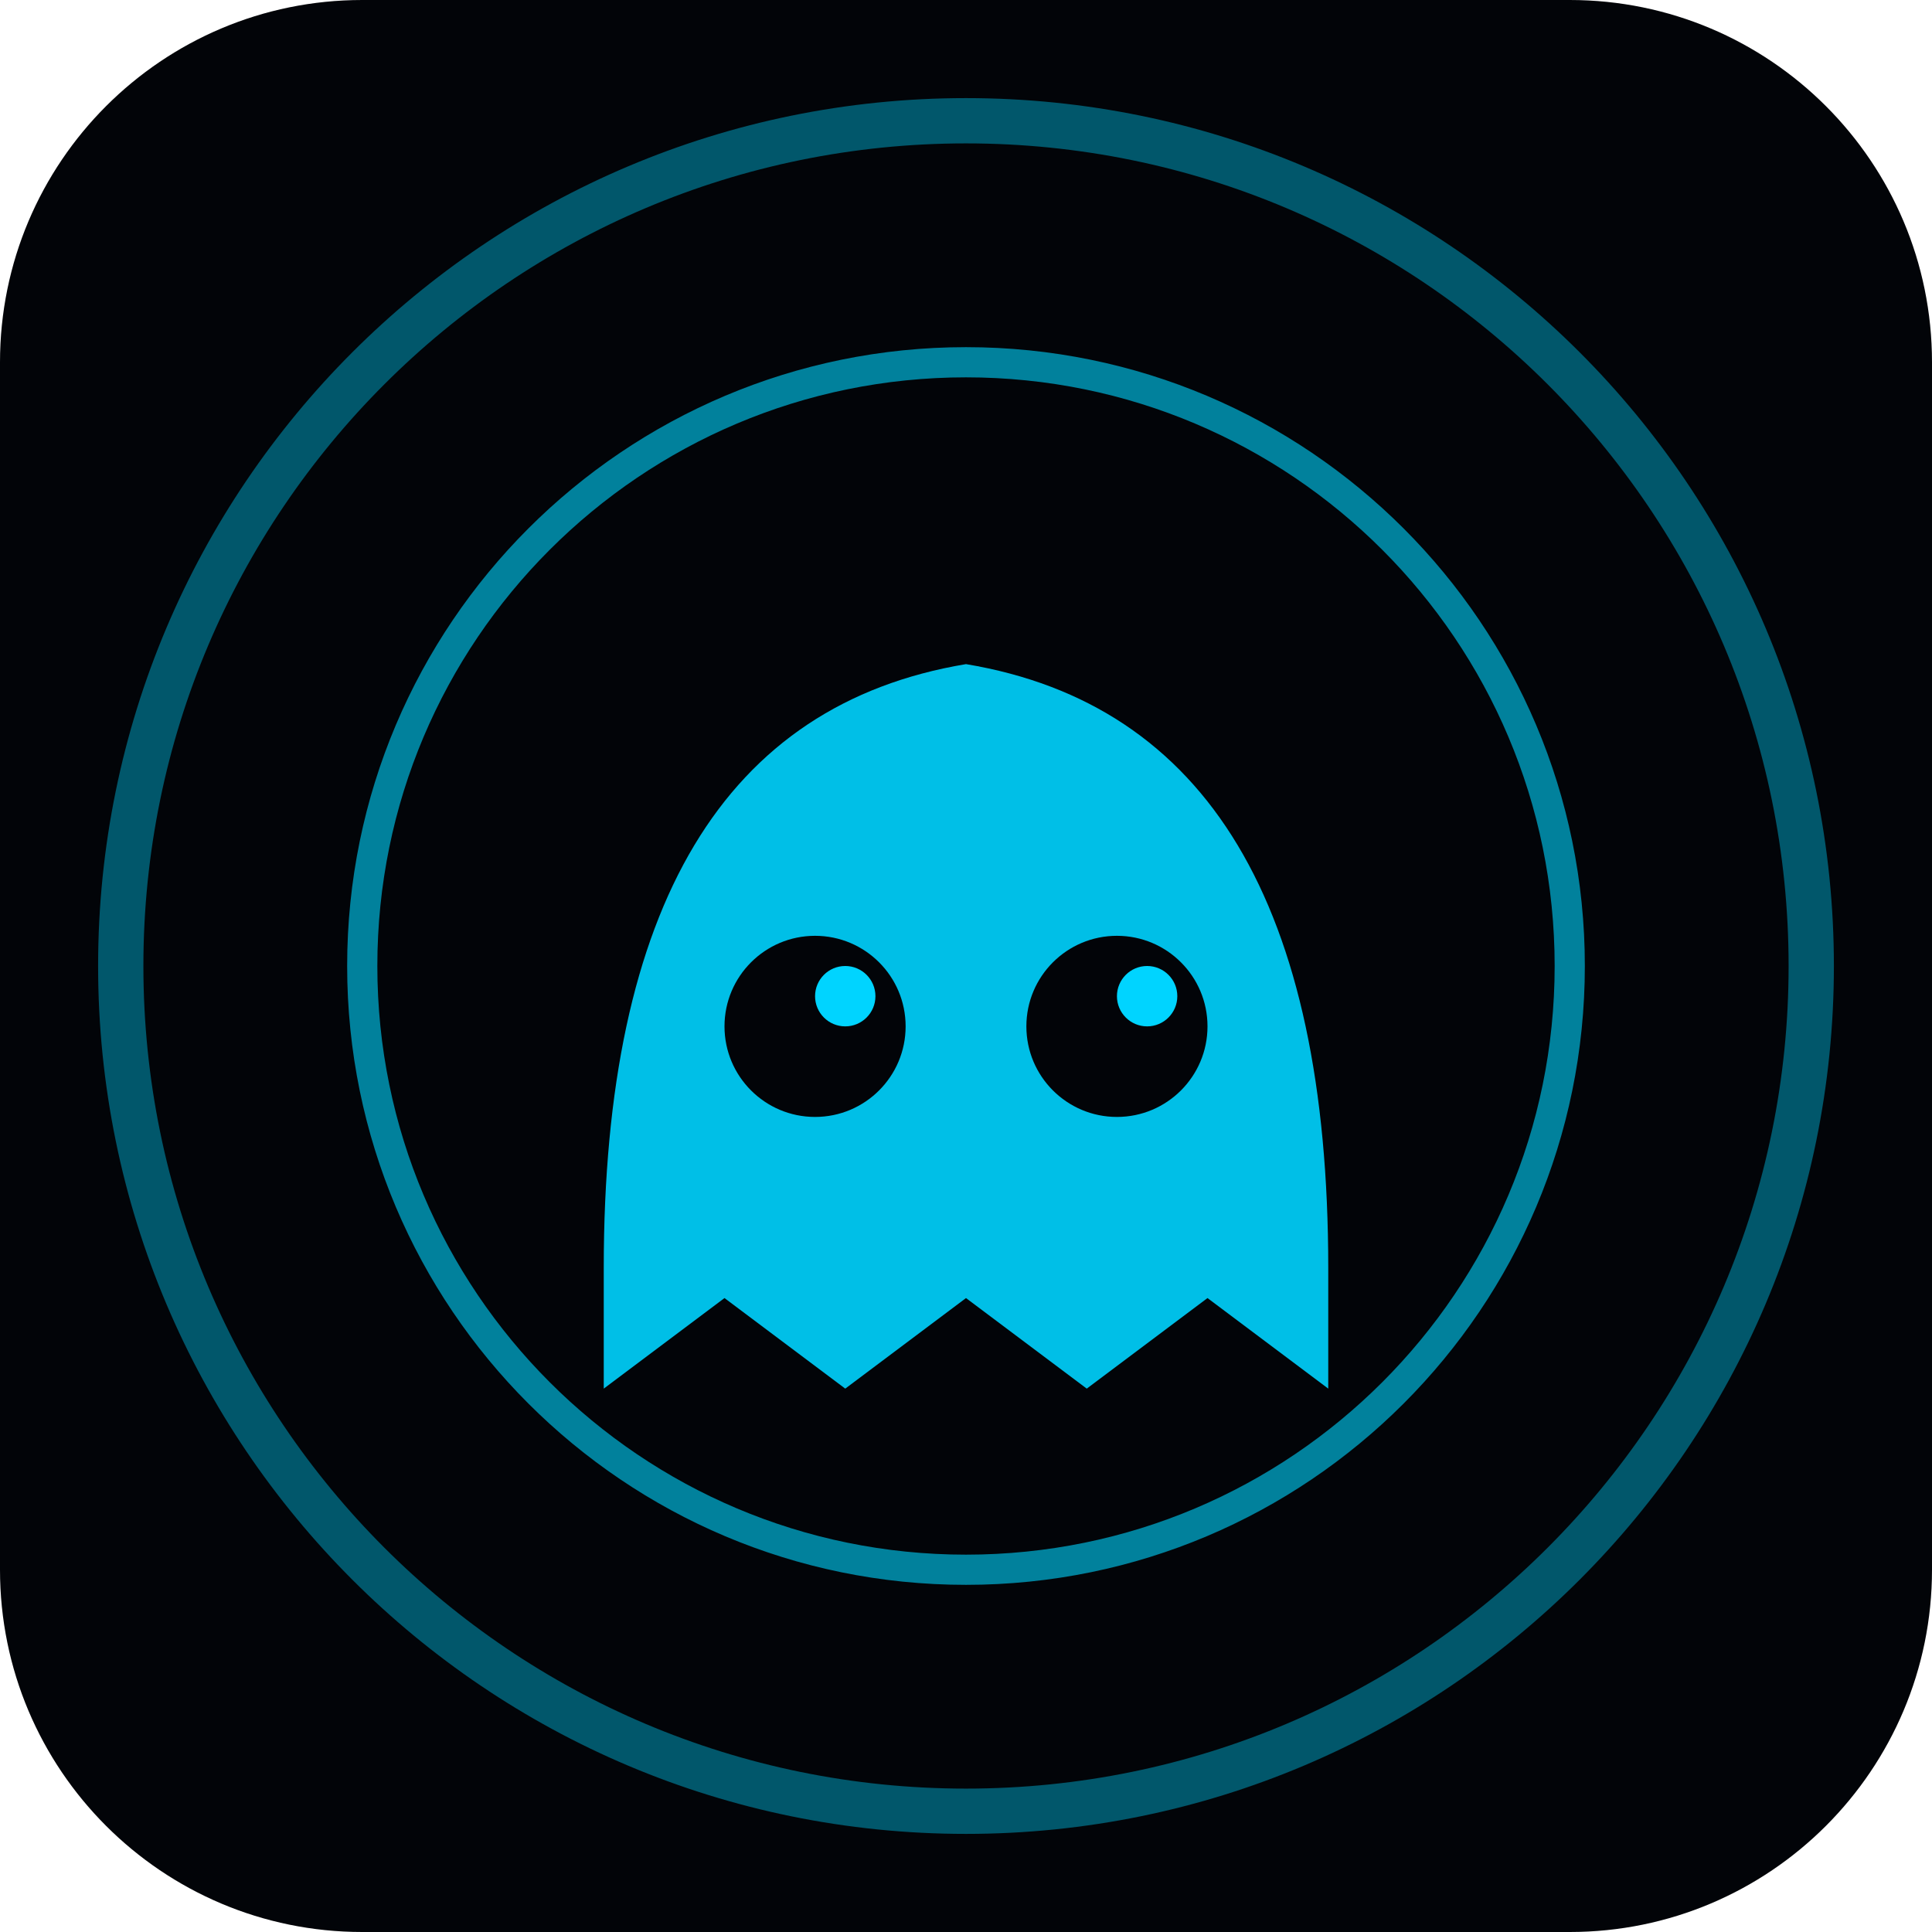
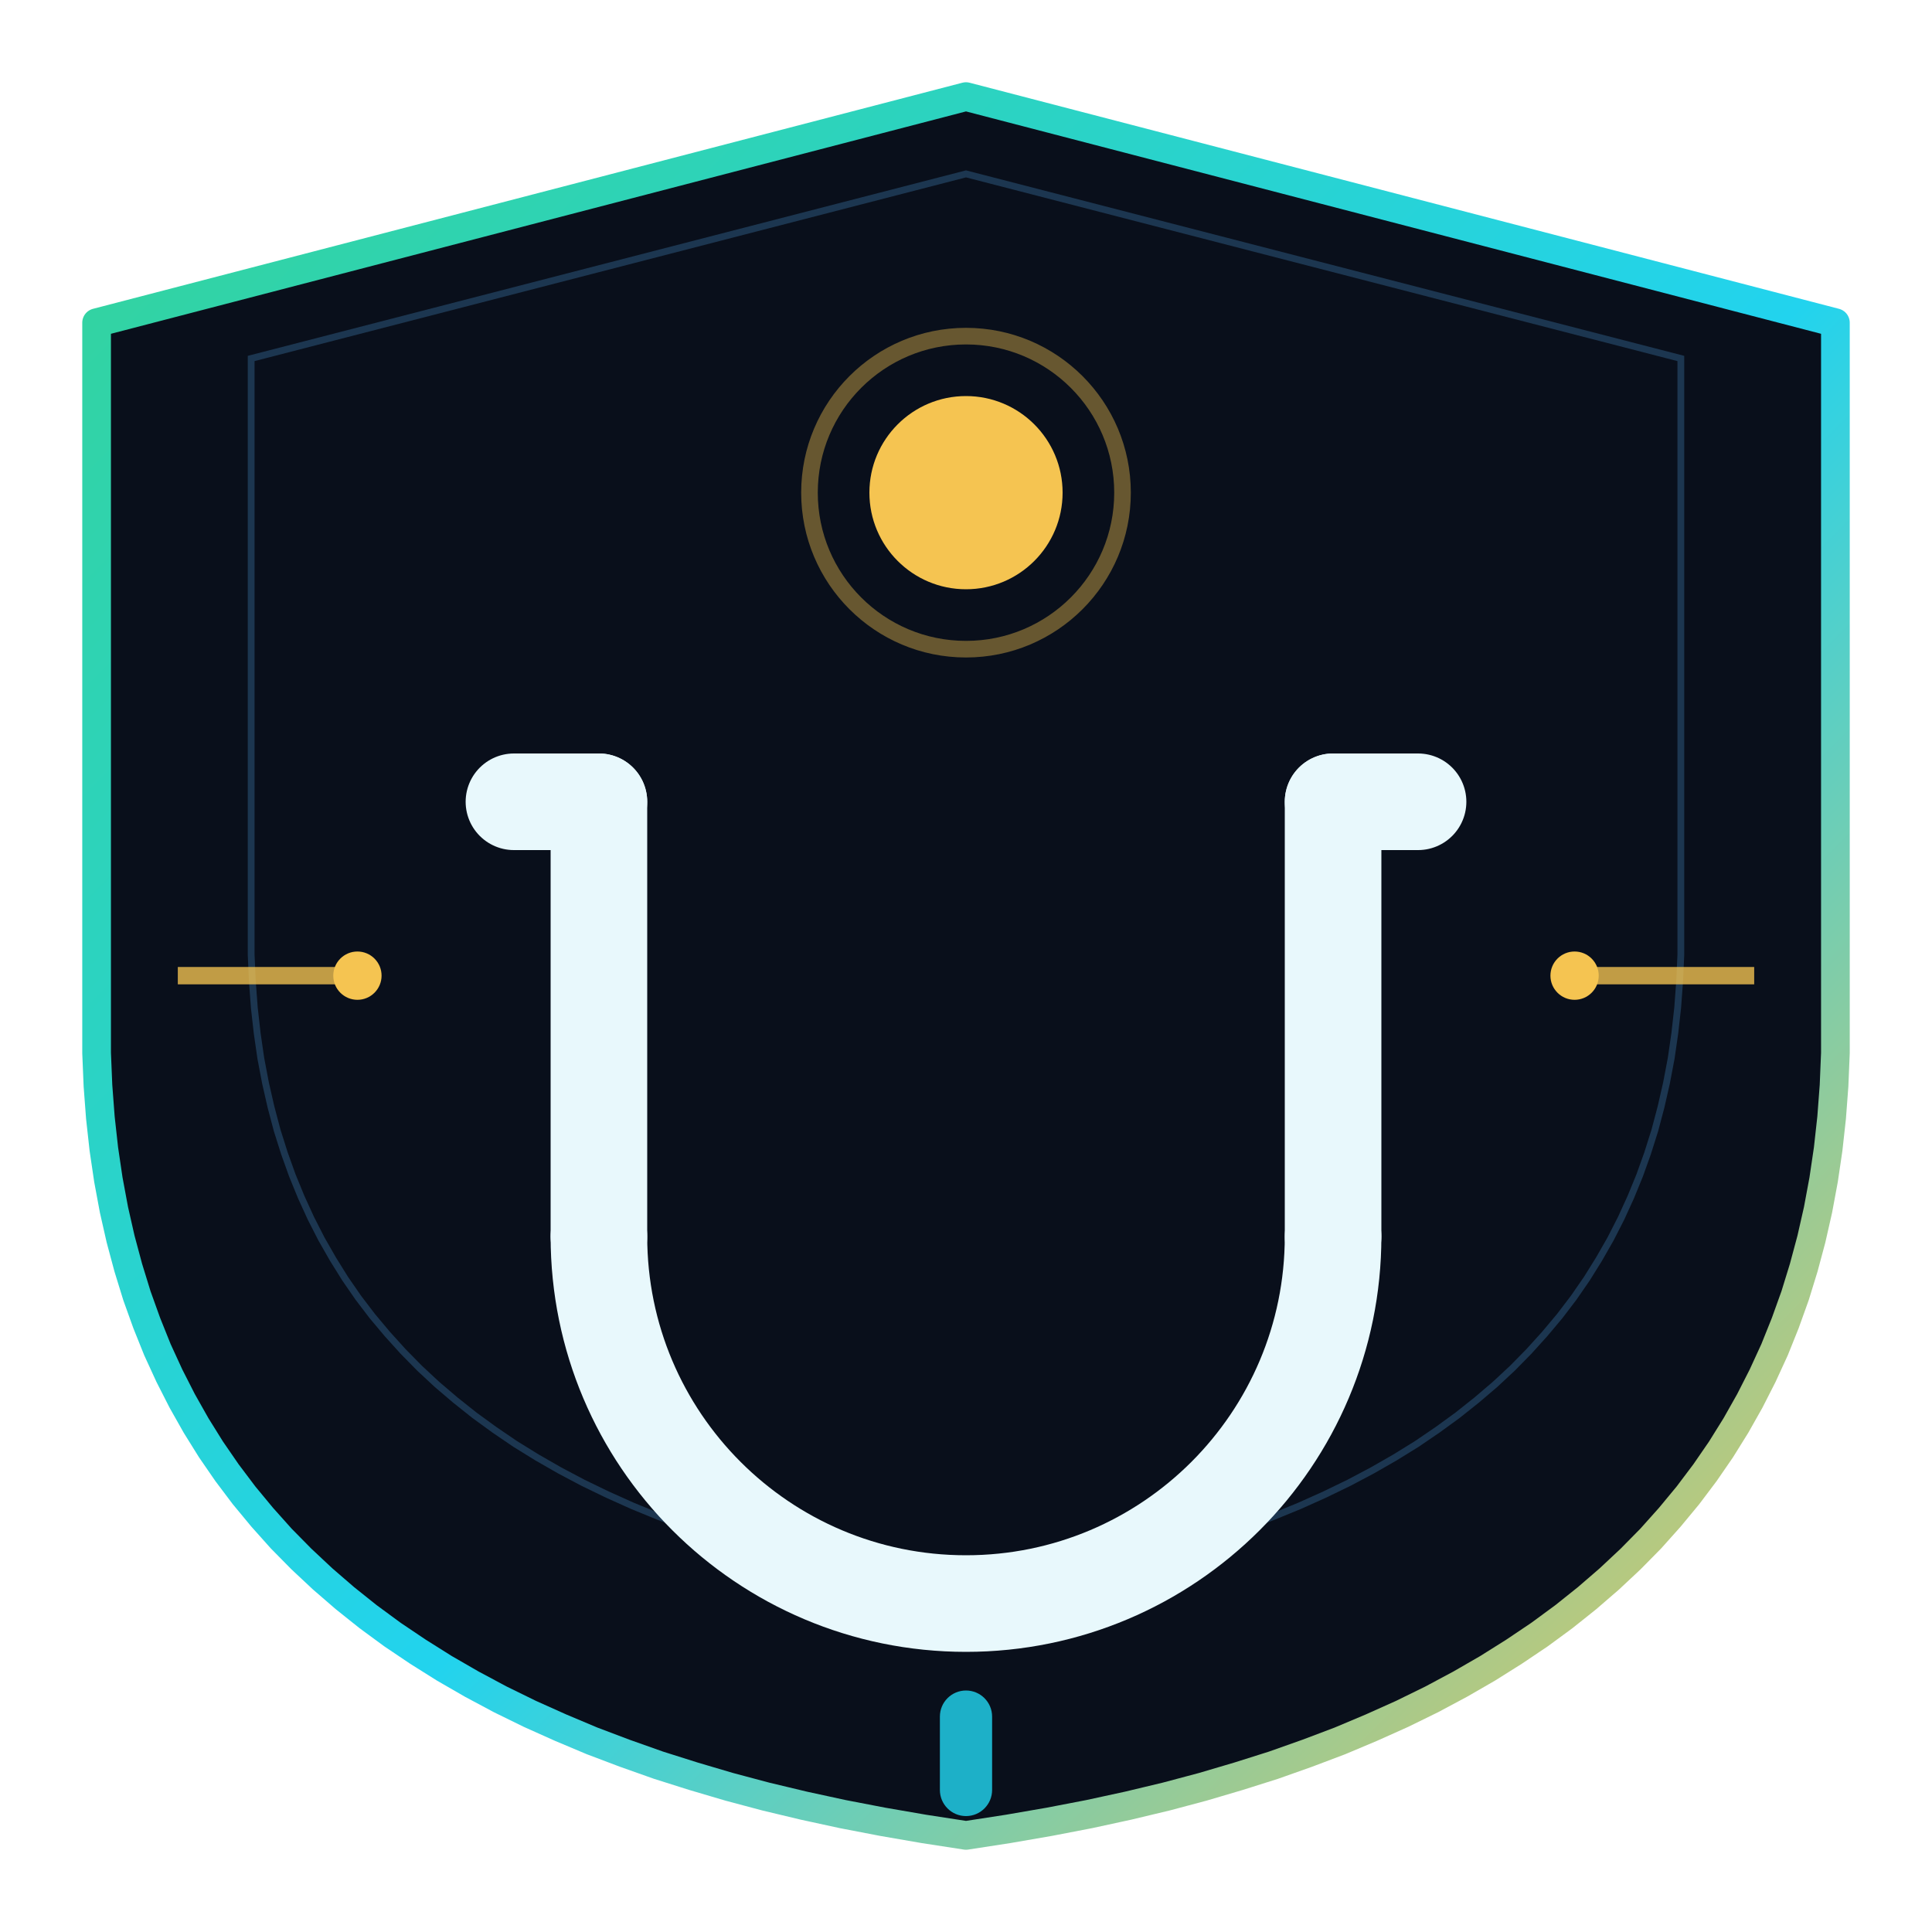
- <svg xmlns="http://www.w3.org/2000/svg" viewBox="0 0 64 64">
-   <rect width="64" height="64" rx="12" fill="#020408" />
-   <circle cx="32" cy="32" r="28" fill="none" stroke="#00d4ff" stroke-width="1.5" opacity="0.4" />
-   <circle cx="32" cy="32" r="20" fill="none" stroke="#00d4ff" stroke-width="1" opacity="0.6" />
-   <path d="M20 42 Q20 24 32 22 Q44 24 44 42 L44 46 L40 43 L36 46 L32 43 L28 46 L24 43 L20 46 Z" fill="#00d4ff" opacity="0.9" />
-   <circle cx="27" cy="34" r="3" fill="#020408" />
-   <circle cx="37" cy="34" r="3" fill="#020408" />
-   <circle cx="28" cy="33" r="1" fill="#00d4ff" />
-   <circle cx="38" cy="33" r="1" fill="#00d4ff" />
+ <svg xmlns="http://www.w3.org/2000/svg" viewBox="0 0 128 128" role="img" aria-label="شعار أبو نواف — Abu Nawaf Ethical Hacker">
+   <defs>
+     <linearGradient id="anRim" x1="0" y1="0" x2="1" y2="1">
+       <stop offset="0" stop-color="#34D399" />
+       <stop offset=".55" stop-color="#22D3EE" />
+       <stop offset="1" stop-color="#F5C451" />
+     </linearGradient>
+   </defs>
+   <path d="M64.0 6.4 L121.6 21.38 L121.6 69.76 L121.6 69.76 L121.51 71.93 L121.35 74.05 L121.12 76.13 L120.82 78.16 L120.45 80.15 L120.01 82.09 L119.5 83.99 L118.93 85.84 L118.28 87.65 L117.57 89.42 L116.78 91.14 L115.93 92.81 L115.01 94.44 L114.02 96.03 L112.96 97.57 L111.83 99.07 L110.63 100.52 L109.37 101.93 L108.03 103.29 L106.62 104.61 L105.15 105.88 L103.61 107.11 L101.99 108.3 L100.31 109.43 L98.56 110.53 L96.74 111.58 L94.85 112.59 L92.89 113.55 L90.86 114.46 L88.77 115.34 L86.6 116.16 L84.37 116.95 L82.06 117.68 L79.69 118.38 L77.25 119.03 L74.74 119.63 L72.16 120.19 L69.51 120.7 L66.79 121.17 L64.0 121.6 L61.21 121.17 L58.49 120.7 L55.84 120.19 L53.26 119.63 L50.75 119.03 L48.31 118.38 L45.94 117.68 L43.63 116.95 L41.4 116.16 L39.23 115.34 L37.14 114.46 L35.11 113.55 L33.15 112.59 L31.26 111.58 L29.44 110.53 L27.69 109.43 L26.01 108.3 L24.39 107.11 L22.85 105.88 L21.38 104.61 L19.97 103.29 L18.63 101.93 L17.37 100.52 L16.17 99.07 L15.04 97.57 L13.98 96.03 L12.99 94.44 L12.07 92.81 L11.22 91.14 L10.43 89.42 L9.72 87.65 L9.07 85.84 L8.5 83.99 L7.99 82.09 L7.55 80.15 L7.18 78.16 L6.88 76.13 L6.65 74.05 L6.49 71.93 L6.4 69.76 L6.4 21.38 Z" fill="#090F1B" stroke="url(#anRim)" stroke-width="1.9" stroke-linejoin="round" />
+   <path d="M64.0 11.52 L111.36 23.75 L111.36 63.26 L111.36 63.26 L111.28 65.03 L111.15 66.77 L110.96 68.46 L110.72 70.12 L110.41 71.75 L110.05 73.33 L109.64 74.88 L109.16 76.4 L108.63 77.88 L108.04 79.32 L107.4 80.72 L106.7 82.09 L105.94 83.42 L105.13 84.72 L104.26 85.98 L103.33 87.2 L102.34 88.38 L101.3 89.53 L100.2 90.65 L99.05 91.72 L97.83 92.76 L96.56 93.77 L95.24 94.73 L93.86 95.67 L92.42 96.56 L90.92 97.42 L89.37 98.24 L87.76 99.02 L86.09 99.77 L84.36 100.48 L82.58 101.16 L80.75 101.8 L78.85 102.4 L76.9 102.97 L74.89 103.5 L72.83 103.99 L70.71 104.45 L68.53 104.87 L66.29 105.25 L64.0 105.6 L61.71 105.25 L59.47 104.87 L57.29 104.45 L55.17 103.99 L53.11 103.5 L51.1 102.97 L49.15 102.4 L47.25 101.8 L45.42 101.16 L43.64 100.48 L41.91 99.77 L40.24 99.02 L38.63 98.24 L37.08 97.42 L35.58 96.56 L34.14 95.67 L32.76 94.73 L31.44 93.77 L30.17 92.76 L28.95 91.72 L27.8 90.65 L26.7 89.53 L25.66 88.38 L24.67 87.2 L23.74 85.98 L22.87 84.72 L22.06 83.42 L21.3 82.09 L20.6 80.72 L19.96 79.32 L19.37 77.88 L18.84 76.4 L18.36 74.88 L17.95 73.33 L17.59 71.75 L17.28 70.12 L17.04 68.46 L16.85 66.77 L16.72 65.03 L16.64 63.26 L16.64 23.75 Z" fill="none" stroke="#1C3650" stroke-width=".45" />
+   <path d="M39.68 81.92 A24.32 24.32 0 0 0 88.32 81.92" fill="none" stroke="#E8F8FC" stroke-width="6.4" stroke-linecap="round" />
+   <path d="M39.68 53.12 L39.68 81.92 M88.32 53.12 L88.32 81.92" fill="none" stroke="#E8F8FC" stroke-width="6.4" stroke-linecap="round" />
+   <path d="M34.05 53.12 L39.68 53.12 M88.32 53.12 L93.95 53.12" fill="none" stroke="#E8F8FC" stroke-width="6.4" stroke-linecap="round" />
+   <circle cx="64.0" cy="32.64" r="10.37" fill="none" stroke="#F5C451" stroke-opacity=".4" stroke-width="1.1" />
+   <circle cx="64.0" cy="32.64" r="6.4" fill="#F5C451" />
+   <path d="M116.22 64.64 H104.32" stroke="#F5C451" stroke-opacity=".78" stroke-width="1.15" />
+   <path d="M11.78 64.64 H23.68" stroke="#F5C451" stroke-opacity=".78" stroke-width="1.15" />
+   <circle cx="104.32" cy="64.64" r="1.6" fill="#F5C451" />
+   <circle cx="23.68" cy="64.64" r="1.6" fill="#F5C451" />
+   <rect x="62.27" y="112.0" width="3.46" height="8.32" rx="1.73" fill="#22D3EE" fill-opacity=".82" />
</svg>
